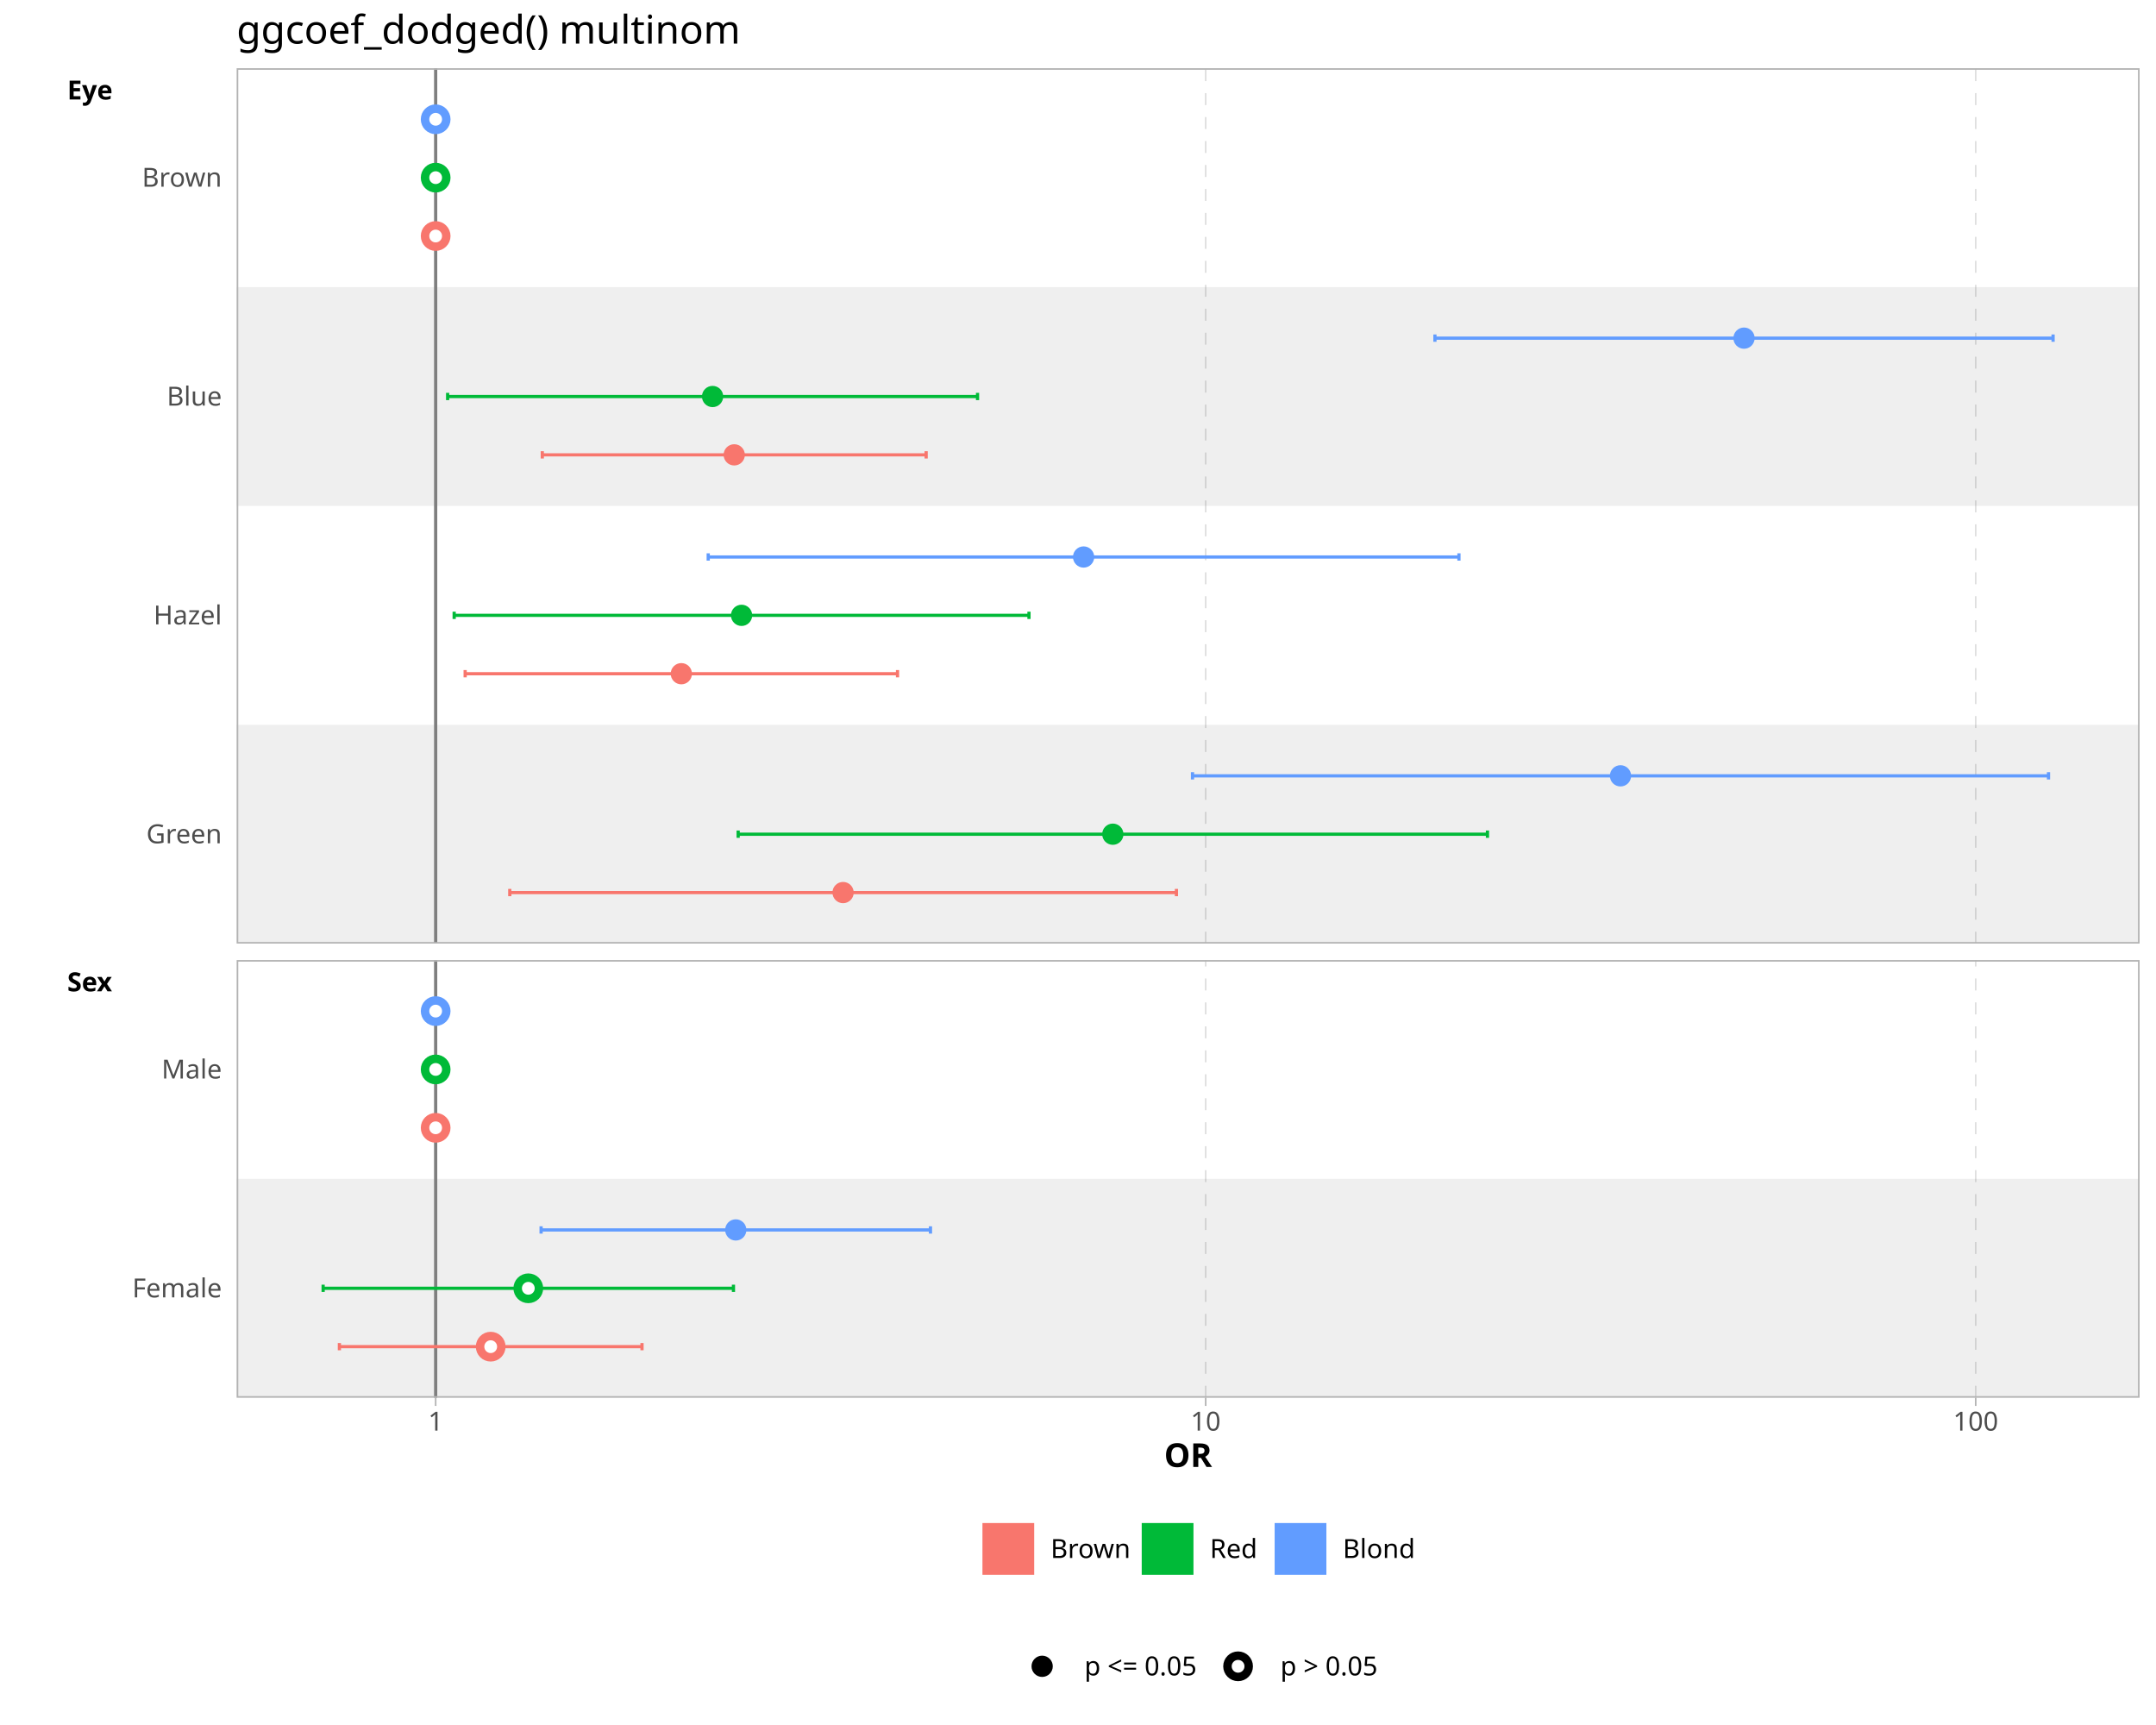
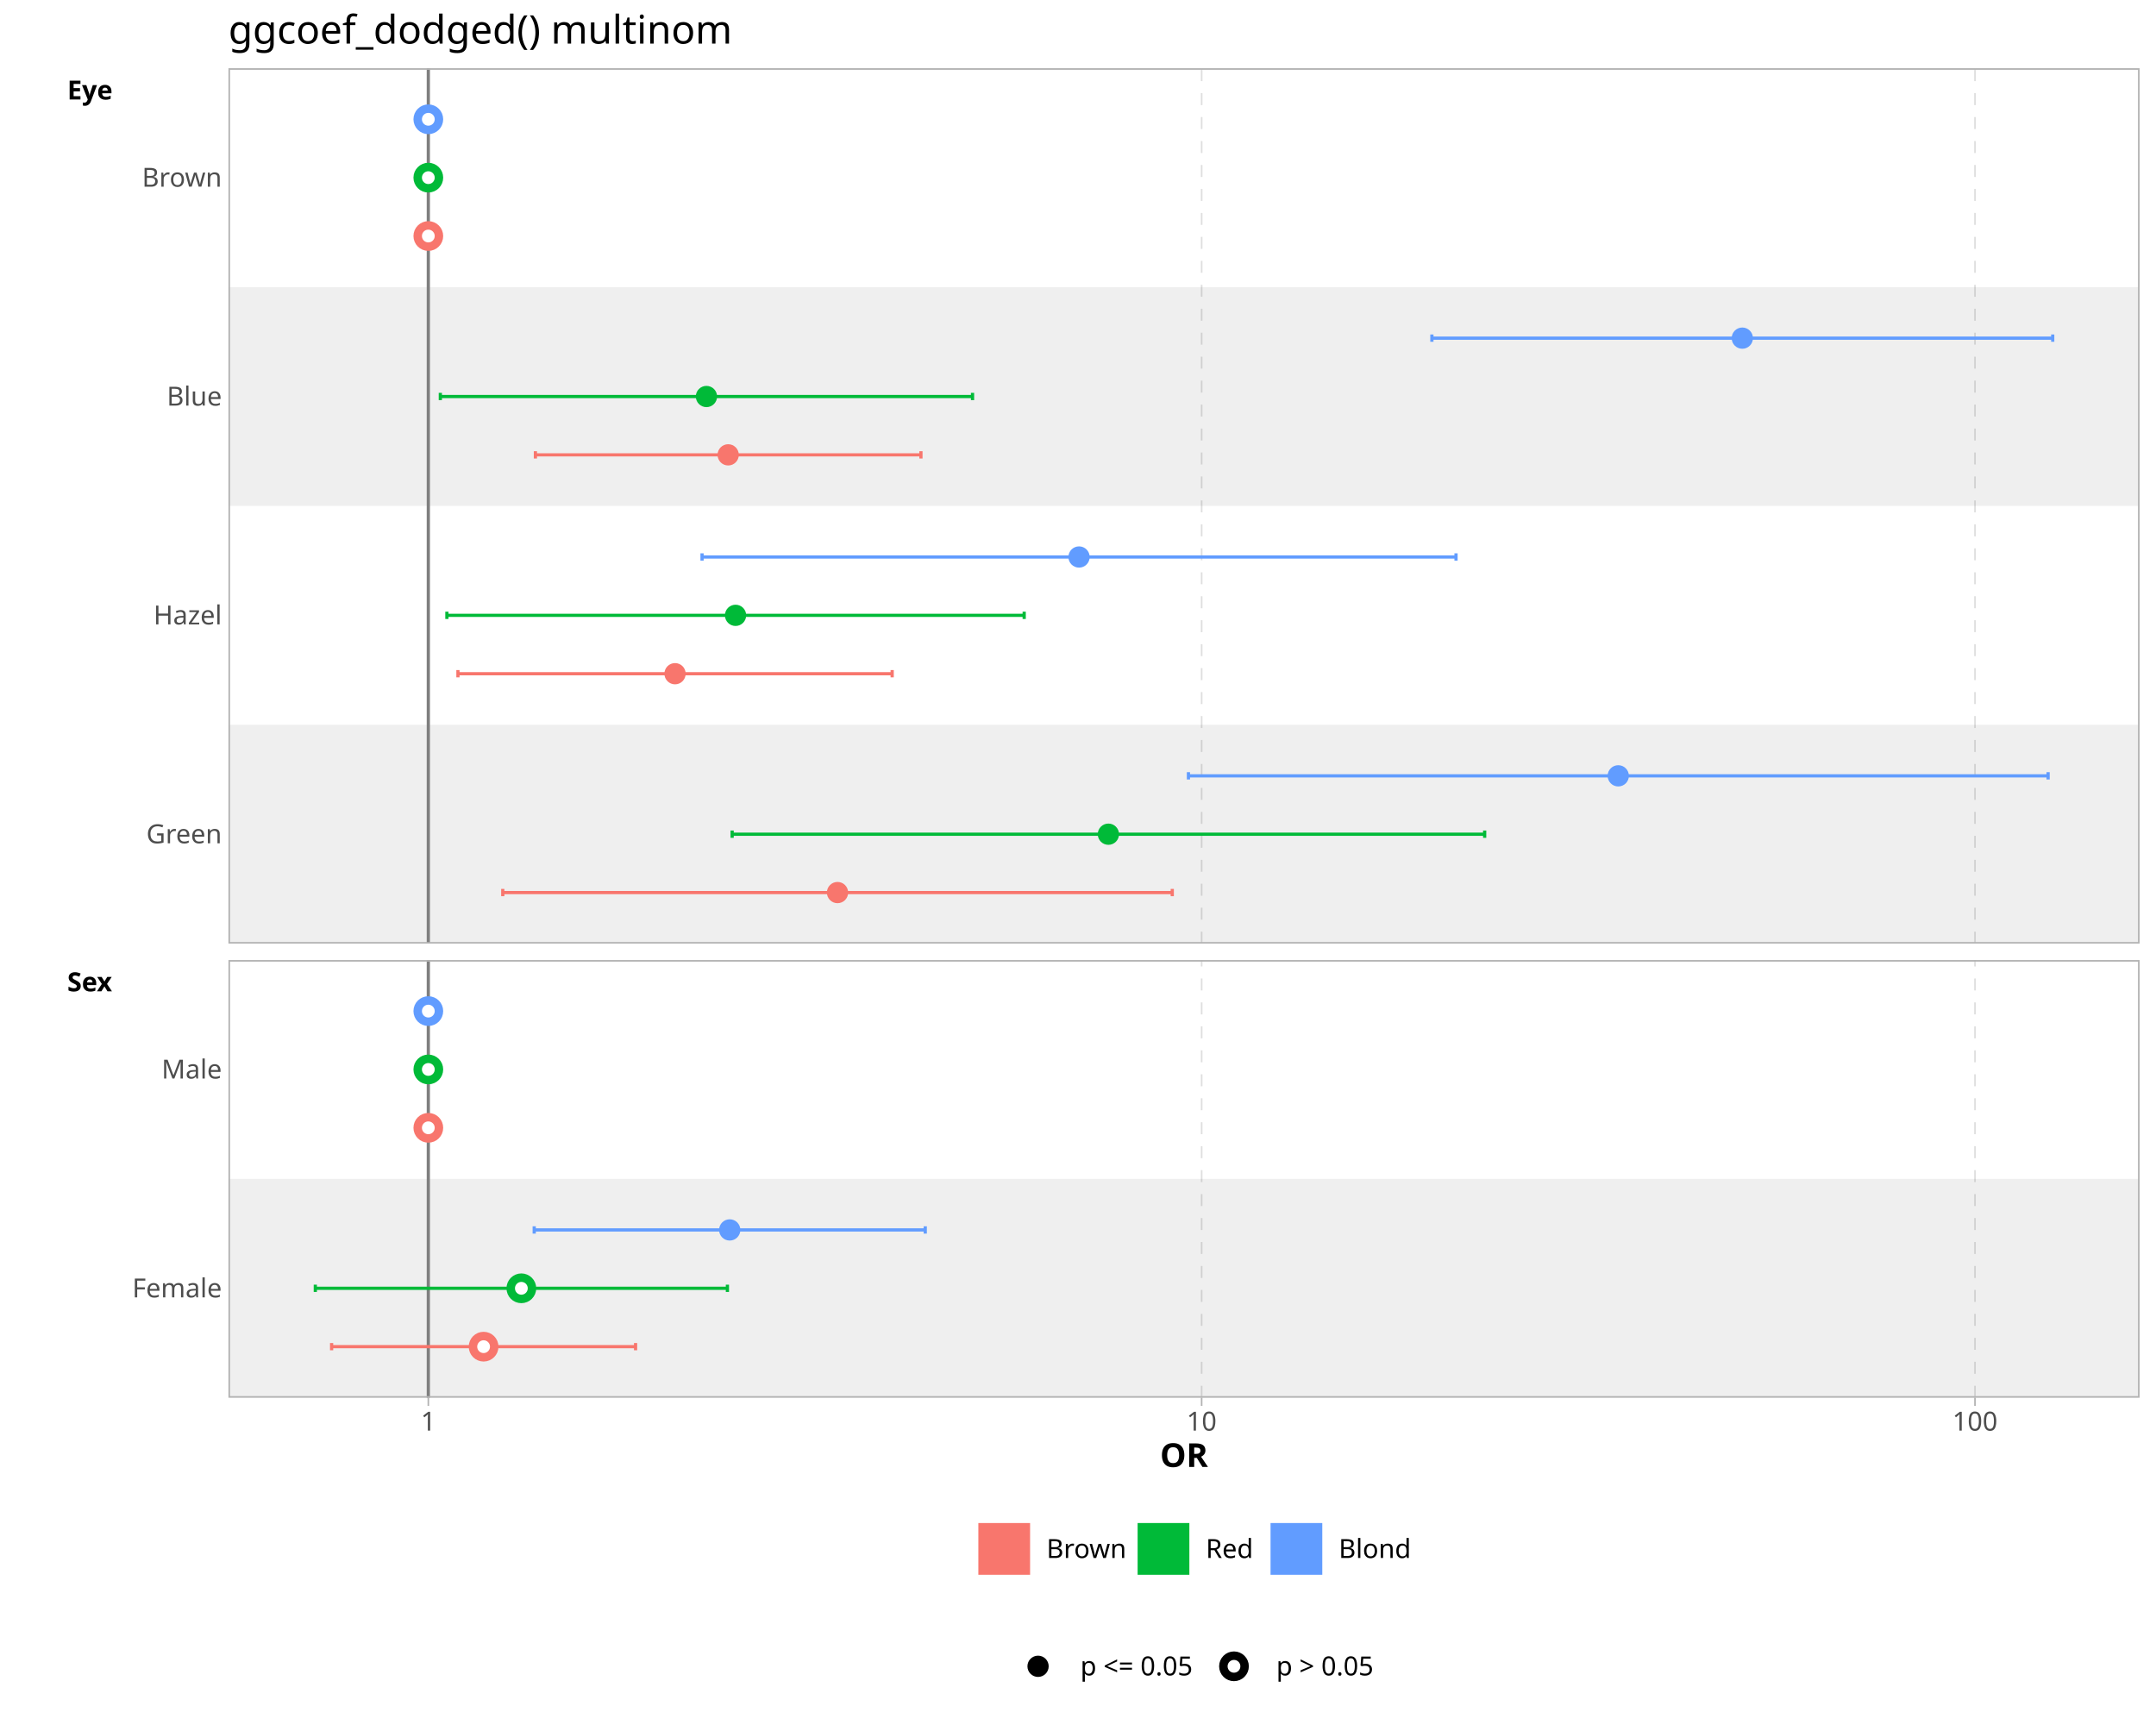
<svg xmlns="http://www.w3.org/2000/svg" class="svglite" data-engine-version="2.0" width="720.00pt" height="576.00pt" viewBox="0 0 720.00 576.00">
  <defs>
    <style type="text/css">
    .svglite line, .svglite polyline, .svglite polygon, .svglite path, .svglite rect, .svglite circle {
      fill: none;
      stroke: #000000;
      stroke-linecap: round;
      stroke-linejoin: round;
      stroke-miterlimit: 10.00;
    }
  </style>
  </defs>
  <rect width="100%" height="100%" style="stroke: none; fill: #FFFFFF;" />
  <defs>
    <clipPath id="cpMC4wMHw3MjAuMDB8MC4wMHw1NzYuMDA=">
      <rect x="0.00" y="0.00" width="720.00" height="576.00" />
    </clipPath>
  </defs>
  <g clip-path="url(#cpMC4wMHw3MjAuMDB8MC4wMHw1NzYuMDA=)">
    <rect x="0.00" y="0.00" width="720.00" height="576.00" style="stroke-width: 1.07; stroke: #FFFFFF; fill: #FFFFFF;" />
  </g>
  <defs>
-     <clipPath id="cpNzkuMDN8NzE0LjUyfDIyLjc4fDMxNS4wOQ==">
-       <rect x="79.03" y="22.78" width="635.49" height="292.30" />
+     <clipPath id="cpNzYuMjl8NzE0LjUyfDIyLjc4fDMxNS4wOQ==">
+       <rect x="76.29" y="22.78" width="638.23" height="292.30" />
    </clipPath>
  </defs>
-   <g clip-path="url(#cpNzkuMDN8NzE0LjUyfDIyLjc4fDMxNS4wOQ==)">
-     <rect x="79.03" y="22.78" width="635.49" height="292.30" style="stroke-width: 1.07; stroke: none; fill: #FFFFFF;" />
-     <polyline points="145.49,315.09 145.49,22.78 " style="stroke-width: 0.53; stroke: #DEDEDE; stroke-dasharray: 4.00,4.00; stroke-linecap: butt;" />
-     <polyline points="402.64,315.09 402.64,22.78 " style="stroke-width: 0.53; stroke: #DEDEDE; stroke-dasharray: 4.00,4.00; stroke-linecap: butt;" />
-     <polyline points="659.79,315.09 659.79,22.78 " style="stroke-width: 0.53; stroke: #DEDEDE; stroke-dasharray: 4.00,4.00; stroke-linecap: butt;" />
-     <rect x="79.03" y="242.01" width="635.49" height="73.08" style="stroke-width: 1.07; stroke: none; stroke-linecap: butt; stroke-linejoin: miter; fill: #111111; fill-opacity: 0.067;" />
-     <rect x="79.03" y="168.93" width="635.49" height="73.08" style="stroke-width: 1.07; stroke: none; stroke-linecap: butt; stroke-linejoin: miter;" />
-     <rect x="79.03" y="95.86" width="635.49" height="73.08" style="stroke-width: 1.07; stroke: none; stroke-linecap: butt; stroke-linejoin: miter; fill: #111111; fill-opacity: 0.067;" />
-     <rect x="79.03" y="22.78" width="635.49" height="73.08" style="stroke-width: 1.07; stroke: none; stroke-linecap: butt; stroke-linejoin: miter;" />
-     <line x1="145.49" y1="315.09" x2="145.49" y2="22.78" style="stroke-width: 1.07; stroke: #7F7F7F; stroke-linecap: butt;" />
-     <polyline points="309.29,153.10 309.29,150.67 " style="stroke-width: 1.07; stroke: #F8766D; stroke-linecap: butt;" />
-     <polyline points="309.29,151.88 181.10,151.88 " style="stroke-width: 1.07; stroke: #F8766D; stroke-linecap: butt;" />
-     <polyline points="181.10,153.10 181.10,150.67 " style="stroke-width: 1.07; stroke: #F8766D; stroke-linecap: butt;" />
-     <polyline points="299.73,226.18 299.73,223.74 " style="stroke-width: 1.07; stroke: #F8766D; stroke-linecap: butt;" />
-     <polyline points="299.73,224.96 155.34,224.96 " style="stroke-width: 1.07; stroke: #F8766D; stroke-linecap: butt;" />
-     <polyline points="155.34,226.18 155.34,223.74 " style="stroke-width: 1.07; stroke: #F8766D; stroke-linecap: butt;" />
-     <polyline points="392.87,299.25 392.87,296.82 " style="stroke-width: 1.07; stroke: #F8766D; stroke-linecap: butt;" />
-     <polyline points="392.87,298.04 170.24,298.04 " style="stroke-width: 1.07; stroke: #F8766D; stroke-linecap: butt;" />
-     <polyline points="170.24,299.25 170.24,296.82 " style="stroke-width: 1.07; stroke: #F8766D; stroke-linecap: butt;" />
-     <polyline points="326.45,133.61 326.45,131.18 " style="stroke-width: 1.07; stroke: #00BA38; stroke-linecap: butt;" />
-     <polyline points="326.45,132.40 149.49,132.40 " style="stroke-width: 1.07; stroke: #00BA38; stroke-linecap: butt;" />
-     <polyline points="149.49,133.61 149.49,131.18 " style="stroke-width: 1.07; stroke: #00BA38; stroke-linecap: butt;" />
-     <polyline points="343.63,206.69 343.63,204.25 " style="stroke-width: 1.07; stroke: #00BA38; stroke-linecap: butt;" />
-     <polyline points="343.63,205.47 151.67,205.47 " style="stroke-width: 1.07; stroke: #00BA38; stroke-linecap: butt;" />
-     <polyline points="151.67,206.69 151.67,204.25 " style="stroke-width: 1.07; stroke: #00BA38; stroke-linecap: butt;" />
-     <polyline points="496.74,279.77 496.74,277.33 " style="stroke-width: 1.07; stroke: #00BA38; stroke-linecap: butt;" />
-     <polyline points="496.74,278.55 246.51,278.55 " style="stroke-width: 1.07; stroke: #00BA38; stroke-linecap: butt;" />
-     <polyline points="246.51,279.77 246.51,277.33 " style="stroke-width: 1.07; stroke: #00BA38; stroke-linecap: butt;" />
-     <polyline points="685.63,114.13 685.63,111.69 " style="stroke-width: 1.07; stroke: #619CFF; stroke-linecap: butt;" />
-     <polyline points="685.63,112.91 479.20,112.91 " style="stroke-width: 1.07; stroke: #619CFF; stroke-linecap: butt;" />
-     <polyline points="479.20,114.13 479.20,111.69 " style="stroke-width: 1.07; stroke: #619CFF; stroke-linecap: butt;" />
-     <polyline points="487.22,187.20 487.22,184.77 " style="stroke-width: 1.07; stroke: #619CFF; stroke-linecap: butt;" />
-     <polyline points="487.22,185.99 236.51,185.99 " style="stroke-width: 1.07; stroke: #619CFF; stroke-linecap: butt;" />
-     <polyline points="236.51,187.20 236.51,184.77 " style="stroke-width: 1.07; stroke: #619CFF; stroke-linecap: butt;" />
-     <polyline points="684.10,260.28 684.10,257.84 " style="stroke-width: 1.07; stroke: #619CFF; stroke-linecap: butt;" />
-     <polyline points="684.10,259.06 398.24,259.06 " style="stroke-width: 1.07; stroke: #619CFF; stroke-linecap: butt;" />
-     <polyline points="398.24,260.28 398.24,257.84 " style="stroke-width: 1.07; stroke: #619CFF; stroke-linecap: butt;" />
-     <circle cx="145.49" cy="78.81" r="3.55" style="stroke-width: 2.83; stroke: #F8766D; fill: #FFFFFF;" />
-     <circle cx="245.20" cy="151.88" r="3.55" style="stroke-width: 2.83; stroke: none; fill: #F8766D;" />
-     <circle cx="227.53" cy="224.96" r="3.55" style="stroke-width: 2.83; stroke: none; fill: #F8766D;" />
-     <circle cx="281.55" cy="298.04" r="3.55" style="stroke-width: 2.83; stroke: none; fill: #F8766D;" />
-     <circle cx="145.49" cy="59.32" r="3.55" style="stroke-width: 2.83; stroke: #00BA38; fill: #FFFFFF;" />
-     <circle cx="237.97" cy="132.40" r="3.55" style="stroke-width: 2.83; stroke: none; fill: #00BA38;" />
-     <circle cx="247.65" cy="205.47" r="3.55" style="stroke-width: 2.83; stroke: none; fill: #00BA38;" />
-     <circle cx="371.63" cy="278.55" r="3.55" style="stroke-width: 2.83; stroke: none; fill: #00BA38;" />
-     <circle cx="145.49" cy="39.83" r="3.55" style="stroke-width: 2.83; stroke: #619CFF; fill: #FFFFFF;" />
-     <circle cx="582.42" cy="112.91" r="3.55" style="stroke-width: 2.83; stroke: none; fill: #619CFF;" />
-     <circle cx="361.87" cy="185.99" r="3.55" style="stroke-width: 2.83; stroke: none; fill: #619CFF;" />
-     <circle cx="541.17" cy="259.06" r="3.55" style="stroke-width: 2.83; stroke: none; fill: #619CFF;" />
-     <rect x="79.03" y="22.78" width="635.49" height="292.30" style="stroke-width: 1.07; stroke: #B3B3B3;" />
+   <g clip-path="url(#cpNzYuMjl8NzE0LjUyfDIyLjc4fDMxNS4wOQ==)">
+     <rect x="76.29" y="22.78" width="638.23" height="292.30" style="stroke-width: 1.07; stroke: none; fill: #FFFFFF;" />
+     <polyline points="143.04,315.09 143.04,22.78 " style="stroke-width: 0.53; stroke: #DEDEDE; stroke-dasharray: 4.00,4.00; stroke-linecap: butt;" />
+     <polyline points="401.29,315.09 401.29,22.78 " style="stroke-width: 0.53; stroke: #DEDEDE; stroke-dasharray: 4.00,4.00; stroke-linecap: butt;" />
+     <polyline points="659.55,315.09 659.55,22.78 " style="stroke-width: 0.53; stroke: #DEDEDE; stroke-dasharray: 4.00,4.00; stroke-linecap: butt;" />
+     <rect x="76.29" y="242.01" width="638.23" height="73.08" style="stroke-width: 1.07; stroke: none; stroke-linecap: butt; stroke-linejoin: miter; fill: #111111; fill-opacity: 0.067;" />
+     <rect x="76.29" y="168.93" width="638.23" height="73.08" style="stroke-width: 1.07; stroke: none; stroke-linecap: butt; stroke-linejoin: miter;" />
+     <rect x="76.29" y="95.86" width="638.23" height="73.08" style="stroke-width: 1.07; stroke: none; stroke-linecap: butt; stroke-linejoin: miter; fill: #111111; fill-opacity: 0.067;" />
+     <rect x="76.29" y="22.78" width="638.23" height="73.08" style="stroke-width: 1.07; stroke: none; stroke-linecap: butt; stroke-linejoin: miter;" />
+     <line x1="143.04" y1="315.09" x2="143.04" y2="22.78" style="stroke-width: 1.07; stroke: #7F7F7F; stroke-linecap: butt;" />
+     <polyline points="307.55,153.10 307.55,150.67 " style="stroke-width: 1.07; stroke: #F8766D; stroke-linecap: butt;" />
+     <polyline points="307.55,151.88 178.80,151.88 " style="stroke-width: 1.07; stroke: #F8766D; stroke-linecap: butt;" />
+     <polyline points="178.80,153.10 178.80,150.67 " style="stroke-width: 1.07; stroke: #F8766D; stroke-linecap: butt;" />
+     <polyline points="297.94,226.18 297.94,223.74 " style="stroke-width: 1.07; stroke: #F8766D; stroke-linecap: butt;" />
+     <polyline points="297.94,224.96 152.93,224.96 " style="stroke-width: 1.07; stroke: #F8766D; stroke-linecap: butt;" />
+     <polyline points="152.93,226.18 152.93,223.74 " style="stroke-width: 1.07; stroke: #F8766D; stroke-linecap: butt;" />
+     <polyline points="391.48,299.25 391.48,296.82 " style="stroke-width: 1.07; stroke: #F8766D; stroke-linecap: butt;" />
+     <polyline points="391.48,298.04 167.90,298.04 " style="stroke-width: 1.07; stroke: #F8766D; stroke-linecap: butt;" />
+     <polyline points="167.90,299.25 167.90,296.82 " style="stroke-width: 1.07; stroke: #F8766D; stroke-linecap: butt;" />
+     <polyline points="324.78,133.61 324.78,131.18 " style="stroke-width: 1.07; stroke: #00BA38; stroke-linecap: butt;" />
+     <polyline points="324.78,132.40 147.05,132.40 " style="stroke-width: 1.07; stroke: #00BA38; stroke-linecap: butt;" />
+     <polyline points="147.05,133.61 147.05,131.18 " style="stroke-width: 1.07; stroke: #00BA38; stroke-linecap: butt;" />
+     <polyline points="342.03,206.69 342.03,204.25 " style="stroke-width: 1.07; stroke: #00BA38; stroke-linecap: butt;" />
+     <polyline points="342.03,205.47 149.24,205.47 " style="stroke-width: 1.07; stroke: #00BA38; stroke-linecap: butt;" />
+     <polyline points="149.24,206.69 149.24,204.25 " style="stroke-width: 1.07; stroke: #00BA38; stroke-linecap: butt;" />
+     <polyline points="495.81,279.77 495.81,277.33 " style="stroke-width: 1.07; stroke: #00BA38; stroke-linecap: butt;" />
+     <polyline points="495.81,278.55 244.50,278.55 " style="stroke-width: 1.07; stroke: #00BA38; stroke-linecap: butt;" />
+     <polyline points="244.50,279.77 244.50,277.33 " style="stroke-width: 1.07; stroke: #00BA38; stroke-linecap: butt;" />
+     <polyline points="685.51,114.13 685.51,111.69 " style="stroke-width: 1.07; stroke: #619CFF; stroke-linecap: butt;" />
+     <polyline points="685.51,112.91 478.18,112.91 " style="stroke-width: 1.07; stroke: #619CFF; stroke-linecap: butt;" />
+     <polyline points="478.18,114.13 478.18,111.69 " style="stroke-width: 1.07; stroke: #619CFF; stroke-linecap: butt;" />
+     <polyline points="486.24,187.20 486.24,184.77 " style="stroke-width: 1.07; stroke: #619CFF; stroke-linecap: butt;" />
+     <polyline points="486.24,185.99 234.45,185.99 " style="stroke-width: 1.07; stroke: #619CFF; stroke-linecap: butt;" />
+     <polyline points="234.45,187.20 234.45,184.77 " style="stroke-width: 1.07; stroke: #619CFF; stroke-linecap: butt;" />
+     <polyline points="683.97,260.28 683.97,257.84 " style="stroke-width: 1.07; stroke: #619CFF; stroke-linecap: butt;" />
+     <polyline points="683.97,259.06 396.88,259.06 " style="stroke-width: 1.07; stroke: #619CFF; stroke-linecap: butt;" />
+     <polyline points="396.88,260.28 396.88,257.84 " style="stroke-width: 1.07; stroke: #619CFF; stroke-linecap: butt;" />
+     <circle cx="143.04" cy="78.81" r="3.55" style="stroke-width: 2.83; stroke: #F8766D; fill: #FFFFFF;" />
+     <circle cx="243.18" cy="151.88" r="3.55" style="stroke-width: 2.83; stroke: none; fill: #F8766D;" />
+     <circle cx="225.43" cy="224.96" r="3.55" style="stroke-width: 2.83; stroke: none; fill: #F8766D;" />
+     <circle cx="279.69" cy="298.04" r="3.55" style="stroke-width: 2.83; stroke: none; fill: #F8766D;" />
+     <circle cx="143.04" cy="59.32" r="3.55" style="stroke-width: 2.83; stroke: #00BA38; fill: #FFFFFF;" />
+     <circle cx="235.92" cy="132.40" r="3.55" style="stroke-width: 2.83; stroke: none; fill: #00BA38;" />
+     <circle cx="245.64" cy="205.47" r="3.55" style="stroke-width: 2.83; stroke: none; fill: #00BA38;" />
+     <circle cx="370.15" cy="278.55" r="3.55" style="stroke-width: 2.83; stroke: none; fill: #00BA38;" />
+     <circle cx="143.04" cy="39.83" r="3.55" style="stroke-width: 2.83; stroke: #619CFF; fill: #FFFFFF;" />
+     <circle cx="581.85" cy="112.91" r="3.55" style="stroke-width: 2.83; stroke: none; fill: #619CFF;" />
+     <circle cx="360.35" cy="185.99" r="3.55" style="stroke-width: 2.83; stroke: none; fill: #619CFF;" />
+     <circle cx="540.42" cy="259.06" r="3.55" style="stroke-width: 2.83; stroke: none; fill: #619CFF;" />
+     <rect x="76.29" y="22.78" width="638.23" height="292.30" style="stroke-width: 1.07; stroke: #B3B3B3;" />
  </g>
  <g clip-path="url(#cpMC4wMHw3MjAuMDB8MC4wMHw1NzYuMDA=)">
</g>
  <defs>
-     <clipPath id="cpNzkuMDN8NzE0LjUyfDMyMC41N3w0NjYuNzI=">
-       <rect x="79.03" y="320.57" width="635.49" height="146.15" />
+     <clipPath id="cpNzYuMjl8NzE0LjUyfDMyMC41N3w0NjYuNzI=">
+       <rect x="76.29" y="320.57" width="638.23" height="146.15" />
    </clipPath>
  </defs>
-   <g clip-path="url(#cpNzkuMDN8NzE0LjUyfDMyMC41N3w0NjYuNzI=)">
-     <rect x="79.03" y="320.57" width="635.49" height="146.15" style="stroke-width: 1.07; stroke: none; fill: #FFFFFF;" />
-     <polyline points="145.49,466.72 145.49,320.57 " style="stroke-width: 0.53; stroke: #DEDEDE; stroke-dasharray: 4.00,4.00; stroke-linecap: butt;" />
-     <polyline points="402.64,466.72 402.64,320.57 " style="stroke-width: 0.53; stroke: #DEDEDE; stroke-dasharray: 4.00,4.00; stroke-linecap: butt;" />
-     <polyline points="659.79,466.72 659.79,320.57 " style="stroke-width: 0.53; stroke: #DEDEDE; stroke-dasharray: 4.00,4.00; stroke-linecap: butt;" />
-     <rect x="79.03" y="393.64" width="635.49" height="73.08" style="stroke-width: 1.07; stroke: none; stroke-linecap: butt; stroke-linejoin: miter; fill: #111111; fill-opacity: 0.067;" />
-     <rect x="79.03" y="320.57" width="635.49" height="73.08" style="stroke-width: 1.07; stroke: none; stroke-linecap: butt; stroke-linejoin: miter;" />
-     <line x1="145.49" y1="466.72" x2="145.49" y2="320.57" style="stroke-width: 1.07; stroke: #7F7F7F; stroke-linecap: butt;" />
-     <polyline points="214.40,450.88 214.40,448.45 " style="stroke-width: 1.07; stroke: #F8766D; stroke-linecap: butt;" />
-     <polyline points="214.40,449.67 113.34,449.67 " style="stroke-width: 1.07; stroke: #F8766D; stroke-linecap: butt;" />
-     <polyline points="113.34,450.88 113.34,448.45 " style="stroke-width: 1.07; stroke: #F8766D; stroke-linecap: butt;" />
-     <polyline points="244.94,431.40 244.94,428.96 " style="stroke-width: 1.07; stroke: #00BA38; stroke-linecap: butt;" />
-     <polyline points="244.94,430.18 107.91,430.18 " style="stroke-width: 1.07; stroke: #00BA38; stroke-linecap: butt;" />
-     <polyline points="107.91,431.40 107.91,428.96 " style="stroke-width: 1.07; stroke: #00BA38; stroke-linecap: butt;" />
-     <polyline points="310.73,411.91 310.73,409.47 " style="stroke-width: 1.07; stroke: #619CFF; stroke-linecap: butt;" />
-     <polyline points="310.73,410.69 180.70,410.69 " style="stroke-width: 1.07; stroke: #619CFF; stroke-linecap: butt;" />
-     <polyline points="180.70,411.91 180.70,409.47 " style="stroke-width: 1.07; stroke: #619CFF; stroke-linecap: butt;" />
-     <circle cx="145.49" cy="376.59" r="3.55" style="stroke-width: 2.83; stroke: #F8766D; fill: #FFFFFF;" />
-     <circle cx="163.87" cy="449.67" r="3.55" style="stroke-width: 2.83; stroke: #F8766D; fill: #FFFFFF;" />
-     <circle cx="145.49" cy="357.10" r="3.55" style="stroke-width: 2.83; stroke: #00BA38; fill: #FFFFFF;" />
-     <circle cx="176.43" cy="430.18" r="3.55" style="stroke-width: 2.83; stroke: #00BA38; fill: #FFFFFF;" />
-     <circle cx="145.49" cy="337.62" r="3.55" style="stroke-width: 2.83; stroke: #619CFF; fill: #FFFFFF;" />
-     <circle cx="245.71" cy="410.69" r="3.55" style="stroke-width: 2.83; stroke: none; fill: #619CFF;" />
-     <rect x="79.03" y="320.57" width="635.49" height="146.15" style="stroke-width: 1.07; stroke: #B3B3B3;" />
+   <g clip-path="url(#cpNzYuMjl8NzE0LjUyfDMyMC41N3w0NjYuNzI=)">
+     <rect x="76.29" y="320.57" width="638.23" height="146.15" style="stroke-width: 1.07; stroke: none; fill: #FFFFFF;" />
+     <polyline points="143.04,466.72 143.04,320.57 " style="stroke-width: 0.53; stroke: #DEDEDE; stroke-dasharray: 4.00,4.00; stroke-linecap: butt;" />
+     <polyline points="401.29,466.72 401.29,320.57 " style="stroke-width: 0.53; stroke: #DEDEDE; stroke-dasharray: 4.00,4.00; stroke-linecap: butt;" />
+     <polyline points="659.55,466.72 659.55,320.57 " style="stroke-width: 0.53; stroke: #DEDEDE; stroke-dasharray: 4.00,4.00; stroke-linecap: butt;" />
+     <rect x="76.29" y="393.64" width="638.23" height="73.08" style="stroke-width: 1.07; stroke: none; stroke-linecap: butt; stroke-linejoin: miter; fill: #111111; fill-opacity: 0.067;" />
+     <rect x="76.29" y="320.57" width="638.23" height="73.08" style="stroke-width: 1.07; stroke: none; stroke-linecap: butt; stroke-linejoin: miter;" />
+     <line x1="143.04" y1="466.72" x2="143.04" y2="320.57" style="stroke-width: 1.07; stroke: #7F7F7F; stroke-linecap: butt;" />
+     <polyline points="212.25,450.88 212.25,448.45 " style="stroke-width: 1.07; stroke: #F8766D; stroke-linecap: butt;" />
+     <polyline points="212.25,449.67 110.74,449.67 " style="stroke-width: 1.07; stroke: #F8766D; stroke-linecap: butt;" />
+     <polyline points="110.74,450.88 110.74,448.45 " style="stroke-width: 1.07; stroke: #F8766D; stroke-linecap: butt;" />
+     <polyline points="242.92,431.40 242.92,428.96 " style="stroke-width: 1.07; stroke: #00BA38; stroke-linecap: butt;" />
+     <polyline points="242.92,430.18 105.30,430.18 " style="stroke-width: 1.07; stroke: #00BA38; stroke-linecap: butt;" />
+     <polyline points="105.30,431.40 105.30,428.96 " style="stroke-width: 1.07; stroke: #00BA38; stroke-linecap: butt;" />
+     <polyline points="308.99,411.91 308.99,409.47 " style="stroke-width: 1.07; stroke: #619CFF; stroke-linecap: butt;" />
+     <polyline points="308.99,410.69 178.40,410.69 " style="stroke-width: 1.07; stroke: #619CFF; stroke-linecap: butt;" />
+     <polyline points="178.40,411.91 178.40,409.47 " style="stroke-width: 1.07; stroke: #619CFF; stroke-linecap: butt;" />
+     <circle cx="143.04" cy="376.59" r="3.55" style="stroke-width: 2.83; stroke: #F8766D; fill: #FFFFFF;" />
+     <circle cx="161.50" cy="449.67" r="3.55" style="stroke-width: 2.83; stroke: #F8766D; fill: #FFFFFF;" />
+     <circle cx="143.04" cy="357.10" r="3.55" style="stroke-width: 2.83; stroke: #00BA38; fill: #FFFFFF;" />
+     <circle cx="174.11" cy="430.18" r="3.55" style="stroke-width: 2.83; stroke: #00BA38; fill: #FFFFFF;" />
+     <circle cx="143.04" cy="337.62" r="3.55" style="stroke-width: 2.83; stroke: #619CFF; fill: #FFFFFF;" />
+     <circle cx="243.69" cy="410.69" r="3.55" style="stroke-width: 2.83; stroke: none; fill: #619CFF;" />
+     <rect x="76.29" y="320.57" width="638.23" height="146.15" style="stroke-width: 1.07; stroke: #B3B3B3;" />
  </g>
  <g clip-path="url(#cpMC4wMHw3MjAuMDB8MC4wMHw1NzYuMDA=)">
</g>
  <defs>
    <clipPath id="cpMTguMDd8NDIuMDF8MjIuNzh8MzE1LjA5">
      <rect x="18.07" y="22.78" width="23.94" height="292.30" />
    </clipPath>
  </defs>
  <g clip-path="url(#cpMTguMDd8NDIuMDF8MjIuNzh8MzE1LjA5)">
    <text x="22.46" y="33.22" style="font-size: 8.80px; font-weight: bold; font-family: sans;" textLength="15.17px" lengthAdjust="spacingAndGlyphs">Eye</text>
  </g>
  <g clip-path="url(#cpMC4wMHw3MjAuMDB8MC4wMHw1NzYuMDA=)">
</g>
  <defs>
    <clipPath id="cpMTguMDd8NDIuMDF8MzIwLjU3fDQ2Ni43Mg==">
      <rect x="18.07" y="320.57" width="23.94" height="146.15" />
    </clipPath>
  </defs>
  <g clip-path="url(#cpMTguMDd8NDIuMDF8MzIwLjU3fDQ2Ni43Mg==)">
    <text x="22.46" y="331.01" style="font-size: 8.80px; font-weight: bold; font-family: sans;" textLength="15.17px" lengthAdjust="spacingAndGlyphs">Sex</text>
  </g>
  <g clip-path="url(#cpMC4wMHw3MjAuMDB8MC4wMHw1NzYuMDA=)">
-     <polyline points="145.49,469.46 145.49,466.72 " style="stroke-width: 0.53; stroke: #B3B3B3; stroke-linecap: butt;" />
-     <polyline points="402.64,469.46 402.64,466.72 " style="stroke-width: 0.53; stroke: #B3B3B3; stroke-linecap: butt;" />
-     <polyline points="659.79,469.46 659.79,466.72 " style="stroke-width: 0.53; stroke: #B3B3B3; stroke-linecap: butt;" />
-     <text x="145.49" y="477.70" text-anchor="middle" style="font-size: 8.80px; fill: #4D4D4D; font-family: sans;" textLength="4.89px" lengthAdjust="spacingAndGlyphs">1</text>
-     <text x="402.64" y="477.70" text-anchor="middle" style="font-size: 8.80px; fill: #4D4D4D; font-family: sans;" textLength="9.79px" lengthAdjust="spacingAndGlyphs">10</text>
-     <text x="659.79" y="477.70" text-anchor="middle" style="font-size: 8.80px; fill: #4D4D4D; font-family: sans;" textLength="14.68px" lengthAdjust="spacingAndGlyphs">100</text>
+     <polyline points="143.04,469.46 143.04,466.72 " style="stroke-width: 0.53; stroke: #B3B3B3; stroke-linecap: butt;" />
+     <polyline points="401.29,469.46 401.29,466.72 " style="stroke-width: 0.53; stroke: #B3B3B3; stroke-linecap: butt;" />
+     <polyline points="659.55,469.46 659.55,466.72 " style="stroke-width: 0.53; stroke: #B3B3B3; stroke-linecap: butt;" />
+     <text x="143.04" y="477.70" text-anchor="middle" style="font-size: 8.80px; fill: #4D4D4D; font-family: sans;" textLength="4.89px" lengthAdjust="spacingAndGlyphs">1</text>
+     <text x="401.29" y="477.70" text-anchor="middle" style="font-size: 8.80px; fill: #4D4D4D; font-family: sans;" textLength="9.79px" lengthAdjust="spacingAndGlyphs">10</text>
+     <text x="659.55" y="477.70" text-anchor="middle" style="font-size: 8.80px; fill: #4D4D4D; font-family: sans;" textLength="14.68px" lengthAdjust="spacingAndGlyphs">100</text>
    <text x="74.10" y="281.58" text-anchor="end" style="font-size: 8.80px; fill: #4D4D4D; font-family: sans;" textLength="24.46px" lengthAdjust="spacingAndGlyphs">Green</text>
    <text x="74.10" y="208.50" text-anchor="end" style="font-size: 8.80px; fill: #4D4D4D; font-family: sans;" textLength="22.50px" lengthAdjust="spacingAndGlyphs">Hazel</text>
    <text x="74.10" y="135.43" text-anchor="end" style="font-size: 8.80px; fill: #4D4D4D; font-family: sans;" textLength="17.61px" lengthAdjust="spacingAndGlyphs">Blue</text>
    <text x="74.10" y="62.35" text-anchor="end" style="font-size: 8.80px; fill: #4D4D4D; font-family: sans;" textLength="24.95px" lengthAdjust="spacingAndGlyphs">Brown</text>
    <text x="74.10" y="433.21" text-anchor="end" style="font-size: 8.80px; fill: #4D4D4D; font-family: sans;" textLength="29.35px" lengthAdjust="spacingAndGlyphs">Female</text>
    <text x="74.10" y="360.13" text-anchor="end" style="font-size: 8.80px; fill: #4D4D4D; font-family: sans;" textLength="19.08px" lengthAdjust="spacingAndGlyphs">Male</text>
-     <text x="396.77" y="489.84" text-anchor="middle" style="font-size: 11.00px; font-weight: bold; font-family: sans;" textLength="16.51px" lengthAdjust="spacingAndGlyphs">OR</text>
-     <rect x="317.13" y="503.08" width="159.28" height="28.24" style="stroke-width: 1.07; stroke: none; fill: #FFFFFF;" />
-     <rect x="328.09" y="508.56" width="17.28" height="17.28" style="stroke-width: 1.07; stroke: none; fill: #FFFFFF;" />
-     <rect x="328.09" y="508.56" width="17.28" height="17.28" style="stroke-width: 0.75; stroke: none; fill: #F8766D;" />
-     <line x1="329.82" y1="517.20" x2="343.65" y2="517.20" style="stroke-width: 1.07; stroke: #F8766D; stroke-linecap: butt;" />
-     <circle cx="336.73" cy="517.20" r="3.55" style="stroke-width: 2.83; stroke: #F8766D; fill: #F8766D;" />
-     <rect x="381.28" y="508.56" width="17.28" height="17.28" style="stroke-width: 1.07; stroke: none; fill: #FFFFFF;" />
-     <rect x="381.28" y="508.56" width="17.28" height="17.28" style="stroke-width: 0.75; stroke: none; fill: #00BA38;" />
-     <line x1="383.01" y1="517.20" x2="396.83" y2="517.20" style="stroke-width: 1.07; stroke: #00BA38; stroke-linecap: butt;" />
-     <circle cx="389.92" cy="517.20" r="3.55" style="stroke-width: 2.83; stroke: #00BA38; fill: #00BA38;" />
-     <rect x="425.67" y="508.56" width="17.28" height="17.28" style="stroke-width: 1.07; stroke: none; fill: #FFFFFF;" />
-     <rect x="425.67" y="508.56" width="17.28" height="17.28" style="stroke-width: 0.75; stroke: none; fill: #619CFF;" />
-     <line x1="427.39" y1="517.20" x2="441.22" y2="517.20" style="stroke-width: 1.07; stroke: #619CFF; stroke-linecap: butt;" />
-     <circle cx="434.31" cy="517.20" r="3.55" style="stroke-width: 2.83; stroke: #619CFF; fill: #619CFF;" />
-     <text x="350.85" y="520.23" style="font-size: 8.80px; font-family: sans;" textLength="24.95px" lengthAdjust="spacingAndGlyphs">Brown</text>
-     <text x="404.04" y="520.23" style="font-size: 8.80px; font-family: sans;" textLength="16.15px" lengthAdjust="spacingAndGlyphs">Red</text>
-     <text x="448.42" y="520.23" style="font-size: 8.80px; font-family: sans;" textLength="22.51px" lengthAdjust="spacingAndGlyphs">Blond</text>
-     <rect x="328.43" y="542.28" width="136.69" height="28.24" style="stroke-width: 1.07; stroke: none; fill: #FFFFFF;" />
-     <rect x="339.39" y="547.76" width="17.28" height="17.28" style="stroke-width: 1.07; stroke: none; fill: #FFFFFF;" />
-     <circle cx="348.03" cy="556.40" r="3.55" style="stroke-width: 2.83; stroke: none; fill: #000000;" />
-     <rect x="404.82" y="547.76" width="17.28" height="17.28" style="stroke-width: 1.07; stroke: none; fill: #FFFFFF;" />
-     <circle cx="413.46" cy="556.40" r="3.55" style="stroke-width: 2.83; fill: #FFFFFF;" />
-     <text x="362.15" y="559.43" style="font-size: 8.80px; font-family: sans;" textLength="37.20px" lengthAdjust="spacingAndGlyphs">p &lt;= 0.05</text>
-     <text x="427.58" y="559.43" style="font-size: 8.80px; font-family: sans;" textLength="32.05px" lengthAdjust="spacingAndGlyphs">p &gt; 0.05</text>
-     <text x="79.03" y="14.56" style="font-size: 13.20px; font-family: sans;" textLength="157.05px" lengthAdjust="spacingAndGlyphs">ggcoef_dodged() multinom</text>
+     <text x="395.40" y="489.84" text-anchor="middle" style="font-size: 11.00px; font-weight: bold; font-family: sans;" textLength="16.51px" lengthAdjust="spacingAndGlyphs">OR</text>
+     <rect x="315.76" y="503.08" width="159.28" height="28.24" style="stroke-width: 1.07; stroke: none; fill: #FFFFFF;" />
+     <rect x="326.72" y="508.56" width="17.28" height="17.28" style="stroke-width: 1.07; stroke: none; fill: #FFFFFF;" />
+     <rect x="326.72" y="508.56" width="17.28" height="17.28" style="stroke-width: 0.75; stroke: none; fill: #F8766D;" />
+     <line x1="328.45" y1="517.20" x2="342.28" y2="517.20" style="stroke-width: 1.07; stroke: #F8766D; stroke-linecap: butt;" />
+     <circle cx="335.36" cy="517.20" r="3.55" style="stroke-width: 2.83; stroke: #F8766D; fill: #F8766D;" />
+     <rect x="379.91" y="508.56" width="17.28" height="17.28" style="stroke-width: 1.07; stroke: none; fill: #FFFFFF;" />
+     <rect x="379.91" y="508.56" width="17.28" height="17.28" style="stroke-width: 0.75; stroke: none; fill: #00BA38;" />
+     <line x1="381.64" y1="517.20" x2="395.46" y2="517.20" style="stroke-width: 1.07; stroke: #00BA38; stroke-linecap: butt;" />
+     <circle cx="388.55" cy="517.20" r="3.55" style="stroke-width: 2.83; stroke: #00BA38; fill: #00BA38;" />
+     <rect x="424.30" y="508.56" width="17.28" height="17.28" style="stroke-width: 1.07; stroke: none; fill: #FFFFFF;" />
+     <rect x="424.30" y="508.56" width="17.28" height="17.28" style="stroke-width: 0.75; stroke: none; fill: #619CFF;" />
+     <line x1="426.02" y1="517.20" x2="439.85" y2="517.20" style="stroke-width: 1.07; stroke: #619CFF; stroke-linecap: butt;" />
+     <circle cx="432.94" cy="517.20" r="3.55" style="stroke-width: 2.83; stroke: #619CFF; fill: #619CFF;" />
+     <text x="349.48" y="520.23" style="font-size: 8.80px; font-family: sans;" textLength="24.95px" lengthAdjust="spacingAndGlyphs">Brown</text>
+     <text x="402.67" y="520.23" style="font-size: 8.80px; font-family: sans;" textLength="16.15px" lengthAdjust="spacingAndGlyphs">Red</text>
+     <text x="447.06" y="520.23" style="font-size: 8.80px; font-family: sans;" textLength="22.51px" lengthAdjust="spacingAndGlyphs">Blond</text>
+     <rect x="327.06" y="542.28" width="136.69" height="28.24" style="stroke-width: 1.07; stroke: none; fill: #FFFFFF;" />
+     <rect x="338.02" y="547.76" width="17.28" height="17.28" style="stroke-width: 1.07; stroke: none; fill: #FFFFFF;" />
+     <circle cx="346.66" cy="556.40" r="3.55" style="stroke-width: 2.83; stroke: none; fill: #000000;" />
+     <rect x="403.45" y="547.76" width="17.28" height="17.28" style="stroke-width: 1.07; stroke: none; fill: #FFFFFF;" />
+     <circle cx="412.09" cy="556.40" r="3.55" style="stroke-width: 2.83; fill: #FFFFFF;" />
+     <text x="360.78" y="559.43" style="font-size: 8.80px; font-family: sans;" textLength="37.20px" lengthAdjust="spacingAndGlyphs">p &lt;= 0.05</text>
+     <text x="426.21" y="559.43" style="font-size: 8.80px; font-family: sans;" textLength="32.05px" lengthAdjust="spacingAndGlyphs">p &gt; 0.05</text>
+     <text x="76.29" y="14.56" style="font-size: 13.20px; font-family: sans;" textLength="157.05px" lengthAdjust="spacingAndGlyphs">ggcoef_dodged() multinom</text>
  </g>
</svg>
